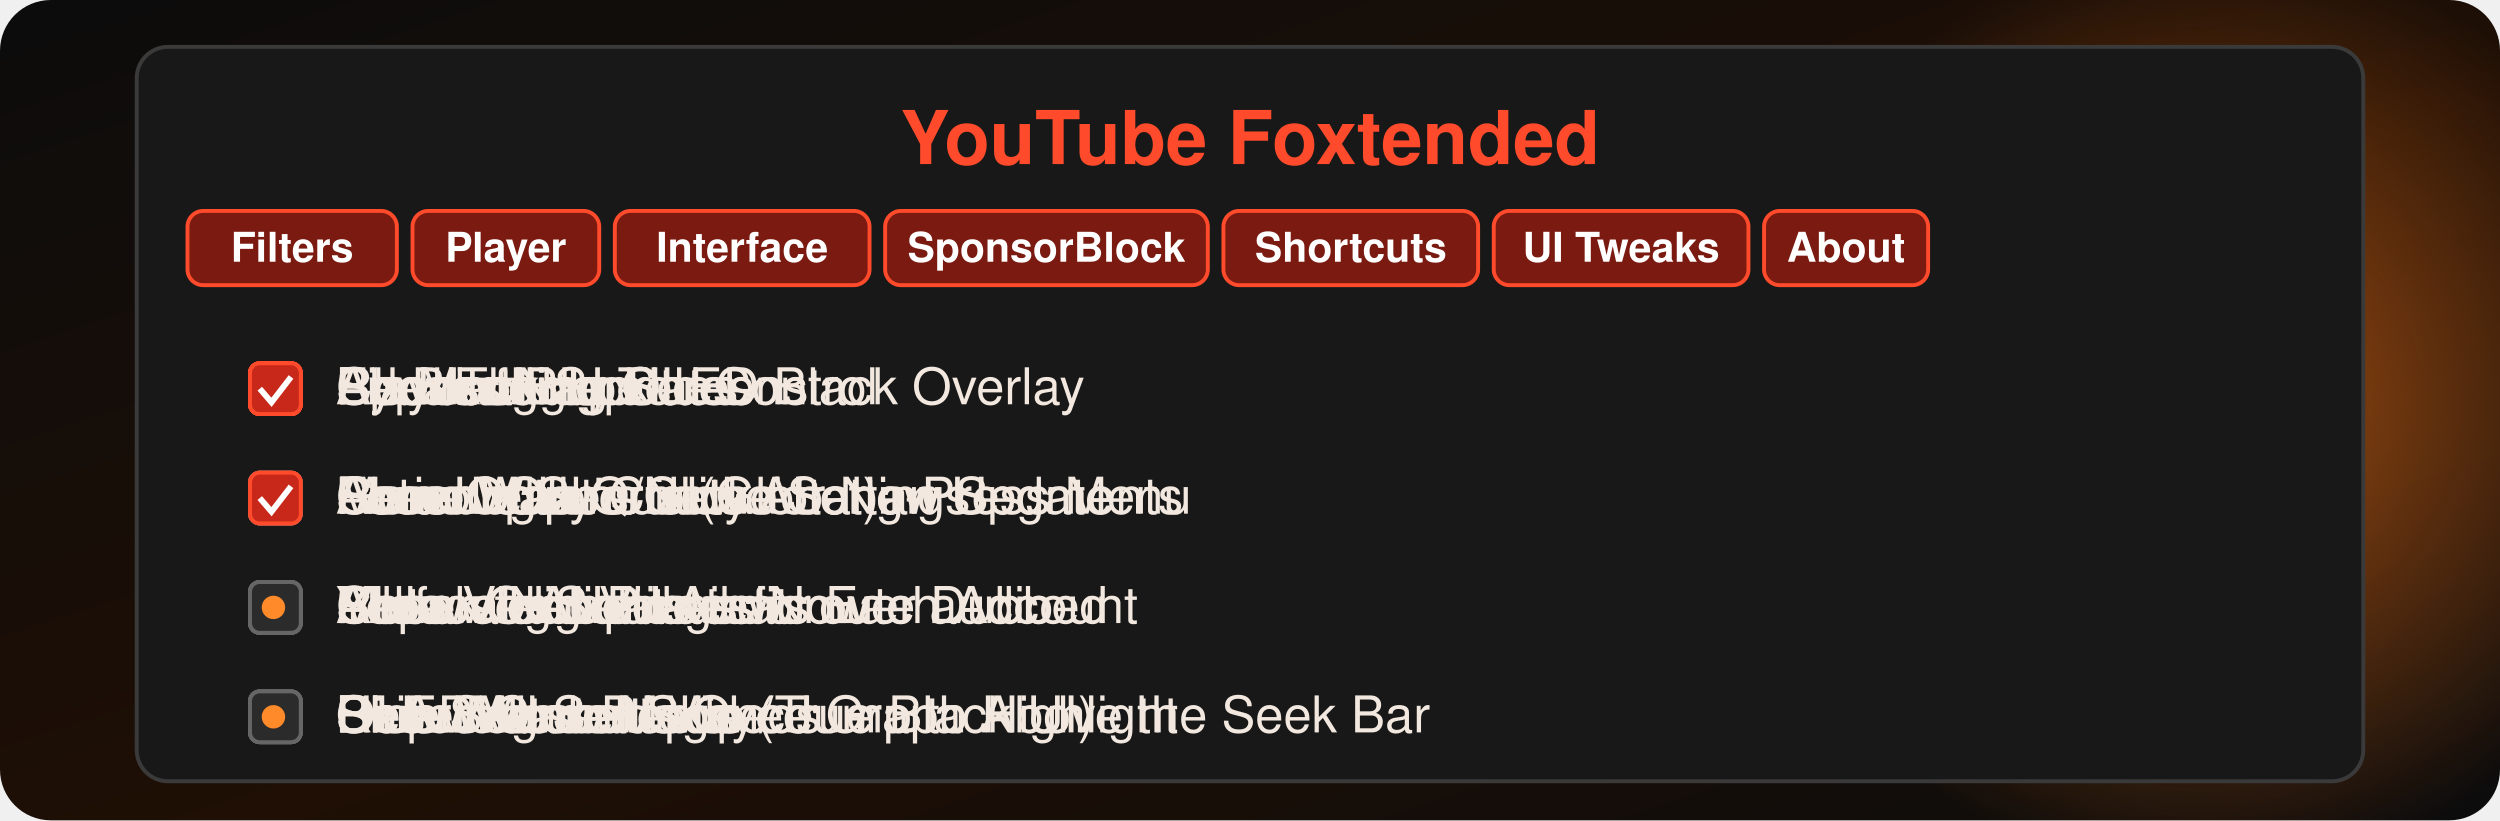
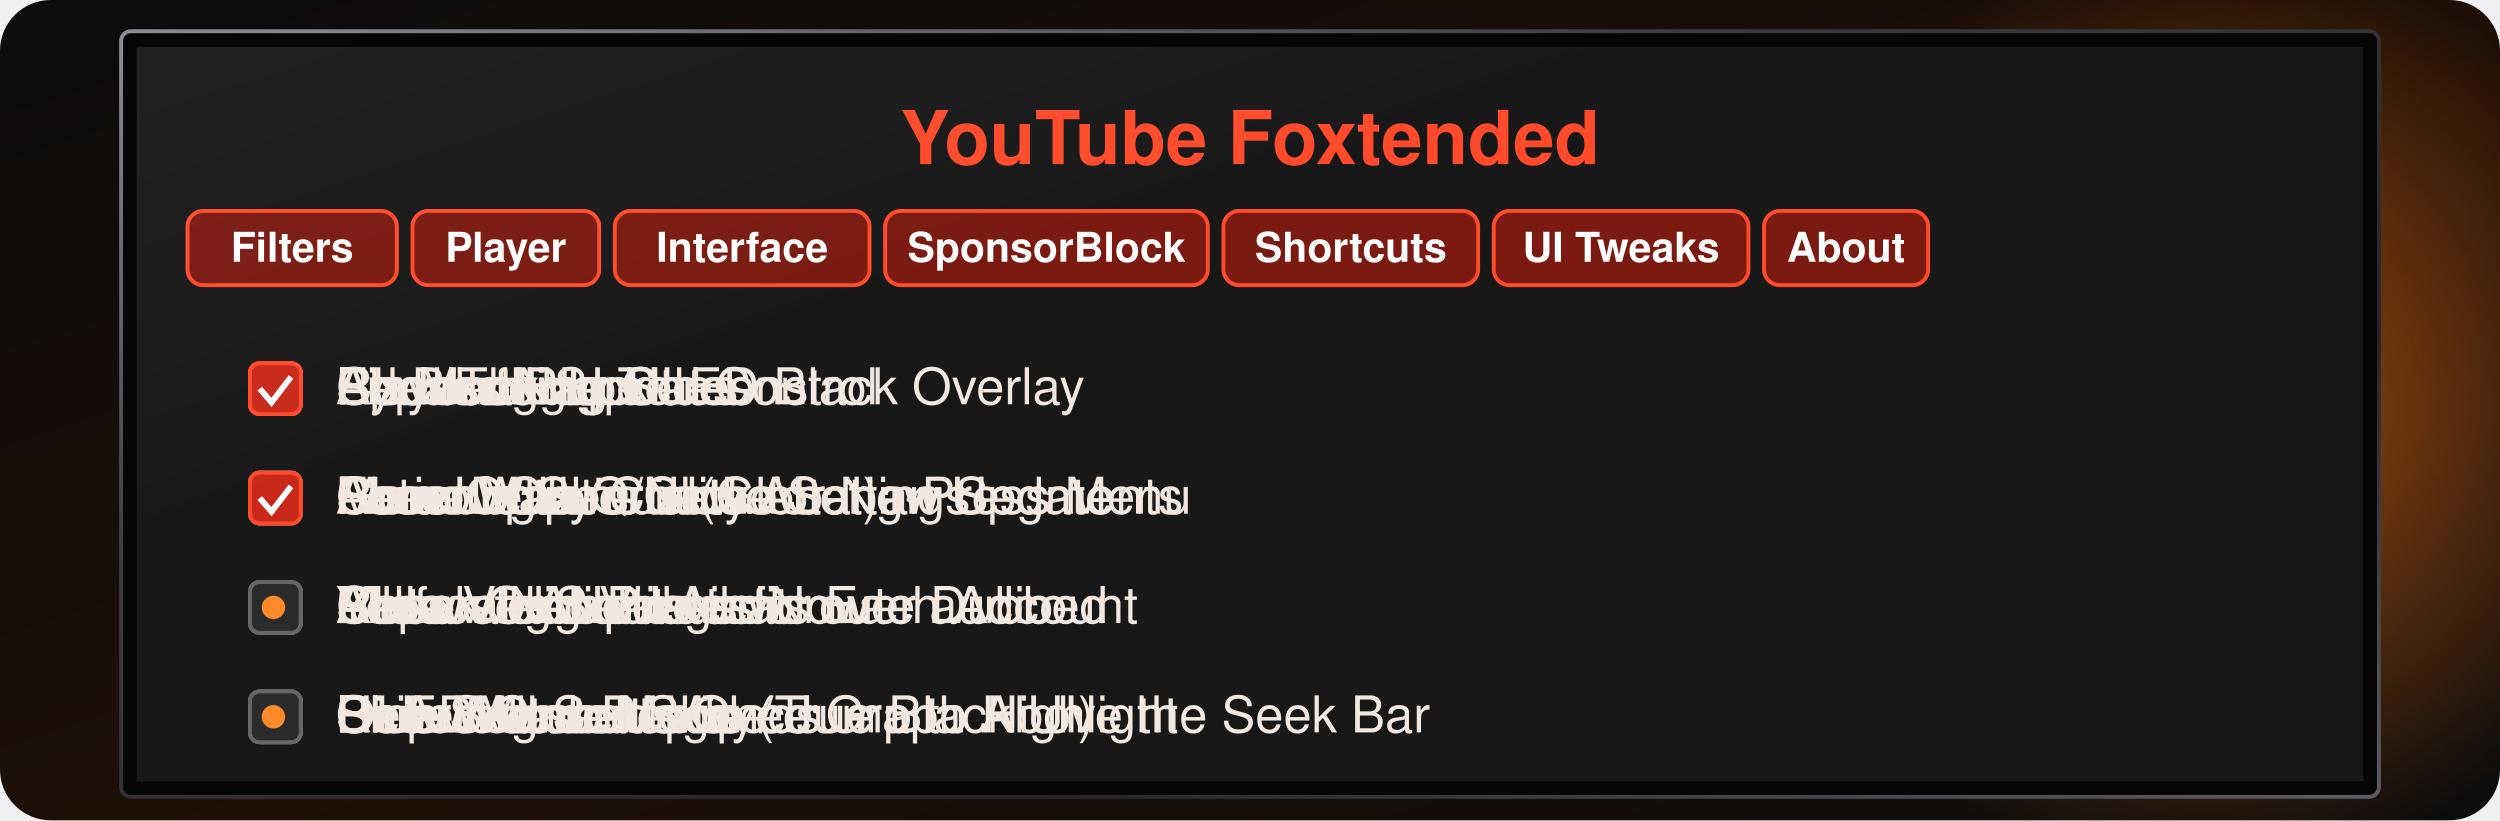
<svg xmlns="http://www.w3.org/2000/svg" viewBox="0 0 1280 420" width="1280" height="420" role="img" aria-label="The settings panel going through its seven tabs: Filters, Player, Interface, SponsorBlock, Shortcuts, UI Tweaks and About">
  <defs>
    <linearGradient id="bg" x1="0" y1="0" x2="1" y2="1">
      <stop offset="0" stop-color="#0c0c0c" />
      <stop offset=".55" stop-color="#1f0f05" />
      <stop offset="1" stop-color="#0c0c0c" />
    </linearGradient>
    <radialGradient id="glow">
      <stop offset="0" stop-color="#ff7a1a" stop-opacity=".6" />
      <stop offset="1" stop-color="#ff7a1a" stop-opacity="0" />
    </radialGradient>
    <linearGradient id="title" x1="0" y1="0" x2="1" y2="0">
      <stop offset="0" stop-color="#ffd2a1" />
      <stop offset=".5" stop-color="#ff9a3d" />
      <stop offset="1" stop-color="#ff5a00" />
    </linearGradient>
+     <linearGradient id="tvRim" x1="0" y1="0" x2="1" y2="1">
+       <stop offset="0" stop-color="#8d8d96" />
+       <stop offset=".35" stop-color="#3a3a40" />
+       <stop offset=".7" stop-color="#26262a" />
+       <stop offset="1" stop-color="#5c5c64" />
+     </linearGradient>
+     <linearGradient id="tvGloss" x1="0" y1="0" x2="1" y2="1">
+       <stop offset="0" stop-color="#fff" stop-opacity=".11" />
+       <stop offset=".32" stop-color="#fff" stop-opacity=".025" />
+       <stop offset=".33" stop-color="#fff" stop-opacity="0" />
+     </linearGradient>
+     <linearGradient id="tvMetal" x1="0" y1="0" x2="1" y2="0">
+       <stop offset="0" stop-color="#17171a" />
+       <stop offset=".3" stop-color="#6c6c74" />
+       <stop offset=".55" stop-color="#2c2c31" />
+       <stop offset=".8" stop-color="#7a7a82" />
+       <stop offset="1" stop-color="#17171a" />
+     </linearGradient>
+     <linearGradient id="tvNeck" x1="0" y1="0" x2="0" y2="1">
+       <stop offset="0" stop-color="#0c0c0e" />
+       <stop offset="1" stop-color="#3a3a40" />
+     </linearGradient>
+     <filter id="tvBlur" x="-20%" y="-150%" width="140%" height="400%">
+       <feGaussianBlur stdDeviation="6" />
+     </filter>
  </defs>
  <style>@keyframes p0{0%{opacity:1}0.01%{opacity:1}0.3%,13.99%{opacity:1}14.29%,100%{opacity:0}}@keyframes p1{0%{opacity:0}14.28%{opacity:0}14.59%,28.27%{opacity:1}28.57%,100%{opacity:0}}@keyframes p2{0%{opacity:0}28.56%{opacity:0}28.87%,42.56%{opacity:1}42.86%,100%{opacity:0}}@keyframes p3{0%{opacity:0}42.85%{opacity:0}43.16%,56.84%{opacity:1}57.14%,100%{opacity:0}}@keyframes p4{0%{opacity:0}57.13%{opacity:0}57.44%,71.13%{opacity:1}71.43%,100%{opacity:0}}@keyframes p5{0%{opacity:0}71.42%{opacity:0}71.73%,85.41%{opacity:1}85.71%,100%{opacity:0}}@keyframes p6{0%{opacity:0}85.7%{opacity:0}86.01%,99.7%{opacity:1}100%,100%{opacity:0}}@media (prefers-reduced-motion: reduce){*{animation:none!important}[style*="animation:p"]:not([style*="animation:p0"]){opacity:0}}</style>
  <rect width="1280" height="420" rx="26" fill="url(#bg)" />
  <circle cx="1130" cy="210" r="240" fill="url(#glow)" />
-   <rect x="70" y="24" width="1140" height="376" rx="16" fill="#181818" stroke="#3a3a3a" stroke-width="2" />
+   <rect x="62" y="16" width="1156" height="392" rx="5" fill="#060607" stroke="url(#tvRim)" stroke-width="2" />
+   <rect x="70" y="24" width="1140" height="376" fill="#181818" />
  <text x="640" y="84" text-anchor="middle" font-family="'Segoe UI', Helvetica, Arial, sans-serif" font-size="38" font-weight="800" fill="#ff4b2b">YouTube Foxtended</text>
  <text x="149.6" y="134" text-anchor="middle" font-family="'Segoe UI', Helvetica, Arial, sans-serif" font-size="21" font-weight="700" fill="#b8a597">Filters</text>
  <text x="259" y="134" text-anchor="middle" font-family="'Segoe UI', Helvetica, Arial, sans-serif" font-size="21" font-weight="700" fill="#b8a597">Player</text>
  <text x="380" y="134" text-anchor="middle" font-family="'Segoe UI', Helvetica, Arial, sans-serif" font-size="21" font-weight="700" fill="#b8a597">Interface</text>
  <text x="535.8" y="134" text-anchor="middle" font-family="'Segoe UI', Helvetica, Arial, sans-serif" font-size="21" font-weight="700" fill="#b8a597">SponsorBlock</text>
  <text x="691.6" y="134" text-anchor="middle" font-family="'Segoe UI', Helvetica, Arial, sans-serif" font-size="21" font-weight="700" fill="#b8a597">Shortcuts</text>
  <text x="830" y="134" text-anchor="middle" font-family="'Segoe UI', Helvetica, Arial, sans-serif" font-size="21" font-weight="700" fill="#b8a597">UI Tweaks</text>
  <text x="945.2" y="134" text-anchor="middle" font-family="'Segoe UI', Helvetica, Arial, sans-serif" font-size="21" font-weight="700" fill="#b8a597">About</text>
  <g style="animation:p0 17.5s linear infinite">
    <rect x="96" y="108" width="107.2" height="38" rx="8" fill="#7a1a10" stroke="#ff4b2b" stroke-width="2" />
    <text x="149.6" y="134" text-anchor="middle" font-family="'Segoe UI', Helvetica, Arial, sans-serif" font-size="21" font-weight="700" fill="#fff">Filters</text>
    <rect x="128" y="186" width="26" height="26" rx="5" fill="#c8281a" stroke="#ff4b2b" stroke-width="2" />
    <path d="M133,199 l6,7 l10,-13" fill="none" stroke="#fff" stroke-width="3" />
    <text x="172" y="207" font-family="'Segoe UI', Helvetica, Arial, sans-serif" font-size="26" fill="#f2e8df">Ad Blocking</text>
    <rect x="128" y="242" width="26" height="26" rx="5" fill="#2b2b2b" stroke="#666" stroke-width="2" />
    <text x="172" y="263" font-family="'Segoe UI', Helvetica, Arial, sans-serif" font-size="26" fill="#f2e8df">Remove Shorts (Global)</text>
    <rect x="128" y="298" width="26" height="26" rx="5" fill="#2b2b2b" stroke="#666" stroke-width="2" />
    <text x="172" y="319" font-family="'Segoe UI', Helvetica, Arial, sans-serif" font-size="26" fill="#f2e8df">Remove AI Videos</text>
    <rect x="128" y="354" width="26" height="26" rx="5" fill="#2b2b2b" stroke="#666" stroke-width="2" />
    <text x="172" y="375" font-family="'Segoe UI', Helvetica, Arial, sans-serif" font-size="26" fill="#f2e8df">Hide Watched Videos</text>
  </g>
  <g style="animation:p1 17.5s linear infinite">
    <rect x="211.2" y="108" width="95.6" height="38" rx="8" fill="#7a1a10" stroke="#ff4b2b" stroke-width="2" />
    <text x="259" y="134" text-anchor="middle" font-family="'Segoe UI', Helvetica, Arial, sans-serif" font-size="21" font-weight="700" fill="#fff">Player</text>
    <rect x="128" y="186" width="26" height="26" rx="5" fill="#c8281a" stroke="#ff4b2b" stroke-width="2" />
    <path d="M133,199 l6,7 l10,-13" fill="none" stroke="#fff" stroke-width="3" />
    <text x="172" y="207" font-family="'Segoe UI', Helvetica, Arial, sans-serif" font-size="26" fill="#f2e8df">Playback Speed Control</text>
    <rect x="128" y="242" width="26" height="26" rx="5" fill="#2b2b2b" stroke="#666" stroke-width="2" />
    <text x="172" y="263" font-family="'Segoe UI', Helvetica, Arial, sans-serif" font-size="26" fill="#f2e8df">Force Max Quality</text>
    <rect x="128" y="298" width="26" height="26" rx="5" fill="#2b2b2b" stroke="#666" stroke-width="2" />
    <text x="172" y="319" font-family="'Segoe UI', Helvetica, Arial, sans-serif" font-size="26" fill="#f2e8df">Prefer Original Audio over Dubbed</text>
    <rect x="128" y="354" width="26" height="26" rx="5" fill="#2b2b2b" stroke="#666" stroke-width="2" />
    <text x="172" y="375" font-family="'Segoe UI', Helvetica, Arial, sans-serif" font-size="26" fill="#f2e8df">Show Most Replayed Graph Above the Seek Bar</text>
  </g>
  <g style="animation:p2 17.5s linear infinite">
    <rect x="314.8" y="108" width="130.4" height="38" rx="8" fill="#7a1a10" stroke="#ff4b2b" stroke-width="2" />
    <text x="380" y="134" text-anchor="middle" font-family="'Segoe UI', Helvetica, Arial, sans-serif" font-size="21" font-weight="700" fill="#fff">Interface</text>
    <rect x="128" y="186" width="26" height="26" rx="5" fill="#c8281a" stroke="#ff4b2b" stroke-width="2" />
    <path d="M133,199 l6,7 l10,-13" fill="none" stroke="#fff" stroke-width="3" />
    <text x="172" y="207" font-family="'Segoe UI', Helvetica, Arial, sans-serif" font-size="26" fill="#f2e8df">Bypass Nag Screens</text>
    <rect x="128" y="242" width="26" height="26" rx="5" fill="#c8281a" stroke="#ff4b2b" stroke-width="2" />
    <path d="M133,255 l6,7 l10,-13" fill="none" stroke="#fff" stroke-width="3" />
    <text x="172" y="263" font-family="'Segoe UI', Helvetica, Arial, sans-serif" font-size="26" fill="#f2e8df">Auto Login</text>
    <rect x="128" y="298" width="26" height="26" rx="5" fill="#2b2b2b" stroke="#666" stroke-width="2" />
    <text x="172" y="319" font-family="'Segoe UI', Helvetica, Arial, sans-serif" font-size="26" fill="#f2e8df">Separate Settings for Each Account</text>
    <rect x="128" y="354" width="26" height="26" rx="5" fill="#2b2b2b" stroke="#666" stroke-width="2" />
    <text x="172" y="375" font-family="'Segoe UI', Helvetica, Arial, sans-serif" font-size="26" fill="#f2e8df">OLED-Care Mode (True Black UI)</text>
  </g>
  <g style="animation:p3 17.5s linear infinite">
    <rect x="453.2" y="108" width="165.2" height="38" rx="8" fill="#7a1a10" stroke="#ff4b2b" stroke-width="2" />
    <text x="535.8" y="134" text-anchor="middle" font-family="'Segoe UI', Helvetica, Arial, sans-serif" font-size="21" font-weight="700" fill="#fff">SponsorBlock</text>
    <rect x="128" y="186" width="26" height="26" rx="5" fill="#c8281a" stroke="#ff4b2b" stroke-width="2" />
    <path d="M133,199 l6,7 l10,-13" fill="none" stroke="#fff" stroke-width="3" />
    <text x="172" y="207" font-family="'Segoe UI', Helvetica, Arial, sans-serif" font-size="26" fill="#f2e8df">SponsorBlock</text>
    <rect x="128" y="242" width="26" height="26" rx="5" fill="#c8281a" stroke="#ff4b2b" stroke-width="2" />
    <path d="M133,255 l6,7 l10,-13" fill="none" stroke="#fff" stroke-width="3" />
    <text x="172" y="263" font-family="'Segoe UI', Helvetica, Arial, sans-serif" font-size="26" fill="#f2e8df">Periodically Check for New Segments</text>
    <rect x="128" y="298" width="26" height="26" rx="5" fill="#2b2b2b" stroke="#666" stroke-width="2" />
    <text x="172" y="319" font-family="'Segoe UI', Helvetica, Arial, sans-serif" font-size="26" fill="#f2e8df">Allow segments that mute audio</text>
    <rect x="128" y="354" width="26" height="26" rx="5" fill="#2b2b2b" stroke="#666" stroke-width="2" />
    <text x="172" y="375" font-family="'Segoe UI', Helvetica, Arial, sans-serif" font-size="26" fill="#f2e8df">Skip Segments Once</text>
  </g>
  <g style="animation:p4 17.5s linear infinite">
    <rect x="626.4" y="108" width="130.4" height="38" rx="8" fill="#7a1a10" stroke="#ff4b2b" stroke-width="2" />
    <text x="691.6" y="134" text-anchor="middle" font-family="'Segoe UI', Helvetica, Arial, sans-serif" font-size="21" font-weight="700" fill="#fff">Shortcuts</text>
    <circle cx="140" cy="199" r="6" fill="#ff8a2a" />
    <text x="172" y="207" font-family="'Segoe UI', Helvetica, Arial, sans-serif" font-size="26" fill="#f2e8df">Red: Toggle OLED Black Overlay</text>
    <circle cx="140" cy="255" r="6" fill="#ff8a2a" />
    <text x="172" y="263" font-family="'Segoe UI', Helvetica, Arial, sans-serif" font-size="26" fill="#f2e8df">Green: Open/Close Settings</text>
    <circle cx="140" cy="311" r="6" fill="#ff8a2a" />
    <text x="172" y="319" font-family="'Segoe UI', Helvetica, Arial, sans-serif" font-size="26" fill="#f2e8df">Yellow: None</text>
    <circle cx="140" cy="367" r="6" fill="#ff8a2a" />
    <text x="172" y="375" font-family="'Segoe UI', Helvetica, Arial, sans-serif" font-size="26" fill="#f2e8df">Blue: Manual Skip / Jump to Highlight</text>
  </g>
  <g style="animation:p5 17.5s linear infinite">
    <rect x="764.8" y="108" width="130.4" height="38" rx="8" fill="#7a1a10" stroke="#ff4b2b" stroke-width="2" />
    <text x="830" y="134" text-anchor="middle" font-family="'Segoe UI', Helvetica, Arial, sans-serif" font-size="21" font-weight="700" fill="#fff">UI Tweaks</text>
    <rect x="128" y="186" width="26" height="26" rx="5" fill="#c8281a" stroke="#ff4b2b" stroke-width="2" />
    <path d="M133,199 l6,7 l10,-13" fill="none" stroke="#fff" stroke-width="3" />
    <text x="172" y="207" font-family="'Segoe UI', Helvetica, Arial, sans-serif" font-size="26" fill="#f2e8df">Fix Multiline Titles</text>
    <rect x="128" y="242" width="26" height="26" rx="5" fill="#2b2b2b" stroke="#666" stroke-width="2" />
    <text x="172" y="263" font-family="'Segoe UI', Helvetica, Arial, sans-serif" font-size="26" fill="#f2e8df">More Options in the Long-Press Menu</text>
    <rect x="128" y="298" width="26" height="26" rx="5" fill="#2b2b2b" stroke="#666" stroke-width="2" />
    <text x="172" y="319" font-family="'Segoe UI', Helvetica, Arial, sans-serif" font-size="26" fill="#f2e8df">Mute Video Previews</text>
    <rect x="128" y="354" width="26" height="26" rx="5" fill="#2b2b2b" stroke="#666" stroke-width="2" />
    <text x="172" y="375" font-family="'Segoe UI', Helvetica, Arial, sans-serif" font-size="26" fill="#f2e8df">DeArrow</text>
  </g>
  <g style="animation:p6 17.5s linear infinite">
    <rect x="903.2" y="108" width="84" height="38" rx="8" fill="#7a1a10" stroke="#ff4b2b" stroke-width="2" />
    <text x="945.2" y="134" text-anchor="middle" font-family="'Segoe UI', Helvetica, Arial, sans-serif" font-size="21" font-weight="700" fill="#fff">About</text>
    <rect x="128" y="186" width="26" height="26" rx="5" fill="#c8281a" stroke="#ff4b2b" stroke-width="2" />
    <path d="M133,199 l6,7 l10,-13" fill="none" stroke="#fff" stroke-width="3" />
    <text x="172" y="207" font-family="'Segoe UI', Helvetica, Arial, sans-serif" font-size="26" fill="#f2e8df">Check for Updates</text>
    <rect x="128" y="242" width="26" height="26" rx="5" fill="#c8281a" stroke="#ff4b2b" stroke-width="2" />
    <path d="M133,255 l6,7 l10,-13" fill="none" stroke="#fff" stroke-width="3" />
    <text x="172" y="263" font-family="'Segoe UI', Helvetica, Arial, sans-serif" font-size="26" fill="#f2e8df">Show What's New After an Update</text>
    <circle cx="140" cy="311" r="6" fill="#ff8a2a" />
    <text x="172" y="319" font-family="'Segoe UI', Helvetica, Arial, sans-serif" font-size="26" fill="#f2e8df">Check for Updates Now</text>
    <circle cx="140" cy="367" r="6" fill="#ff8a2a" />
    <text x="172" y="375" font-family="'Segoe UI', Helvetica, Arial, sans-serif" font-size="26" fill="#f2e8df">Reset All Settings</text>
  </g>
+   <rect x="70" y="24" width="1140" height="376" fill="url(#tvGloss)" opacity=".35" />
</svg>
